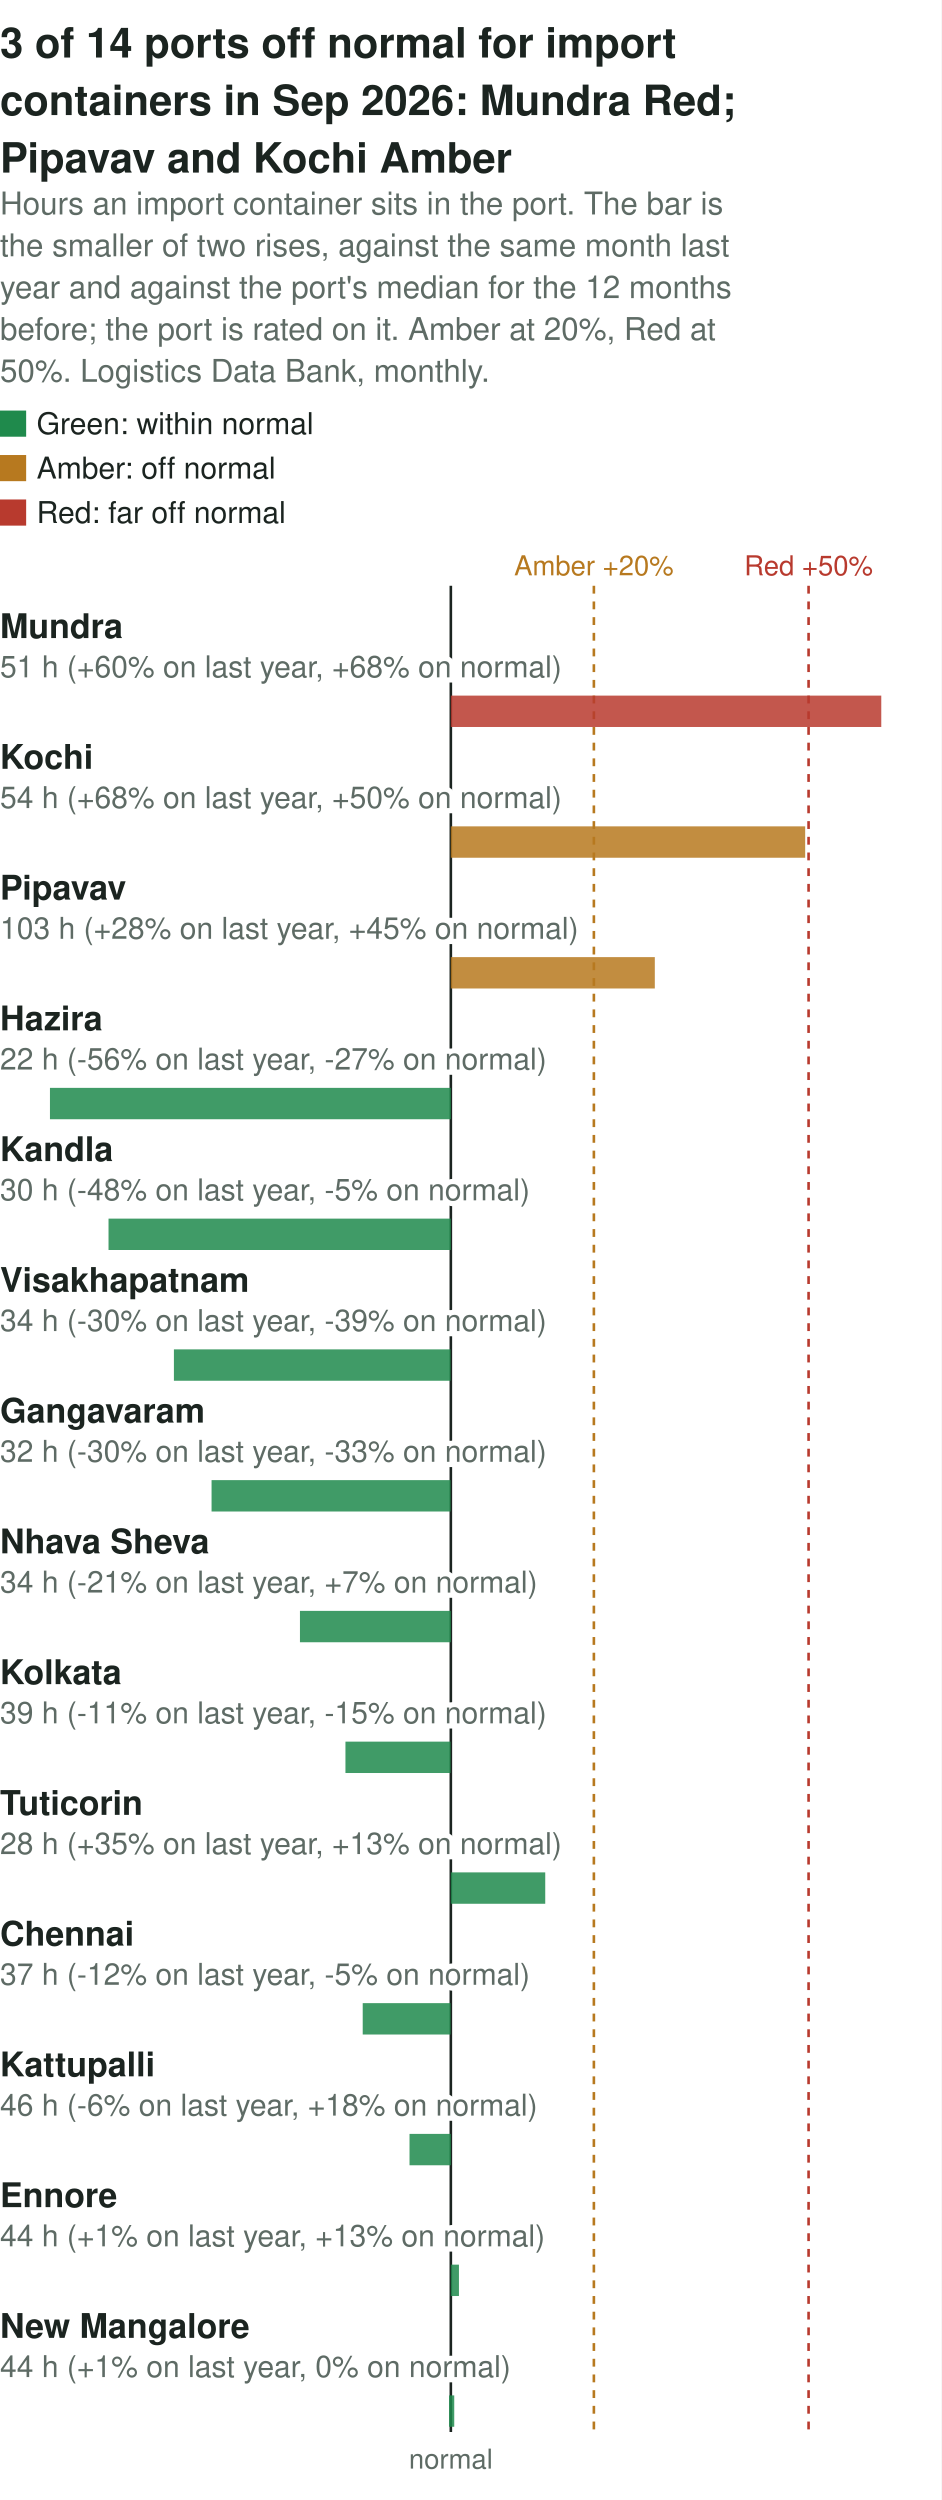
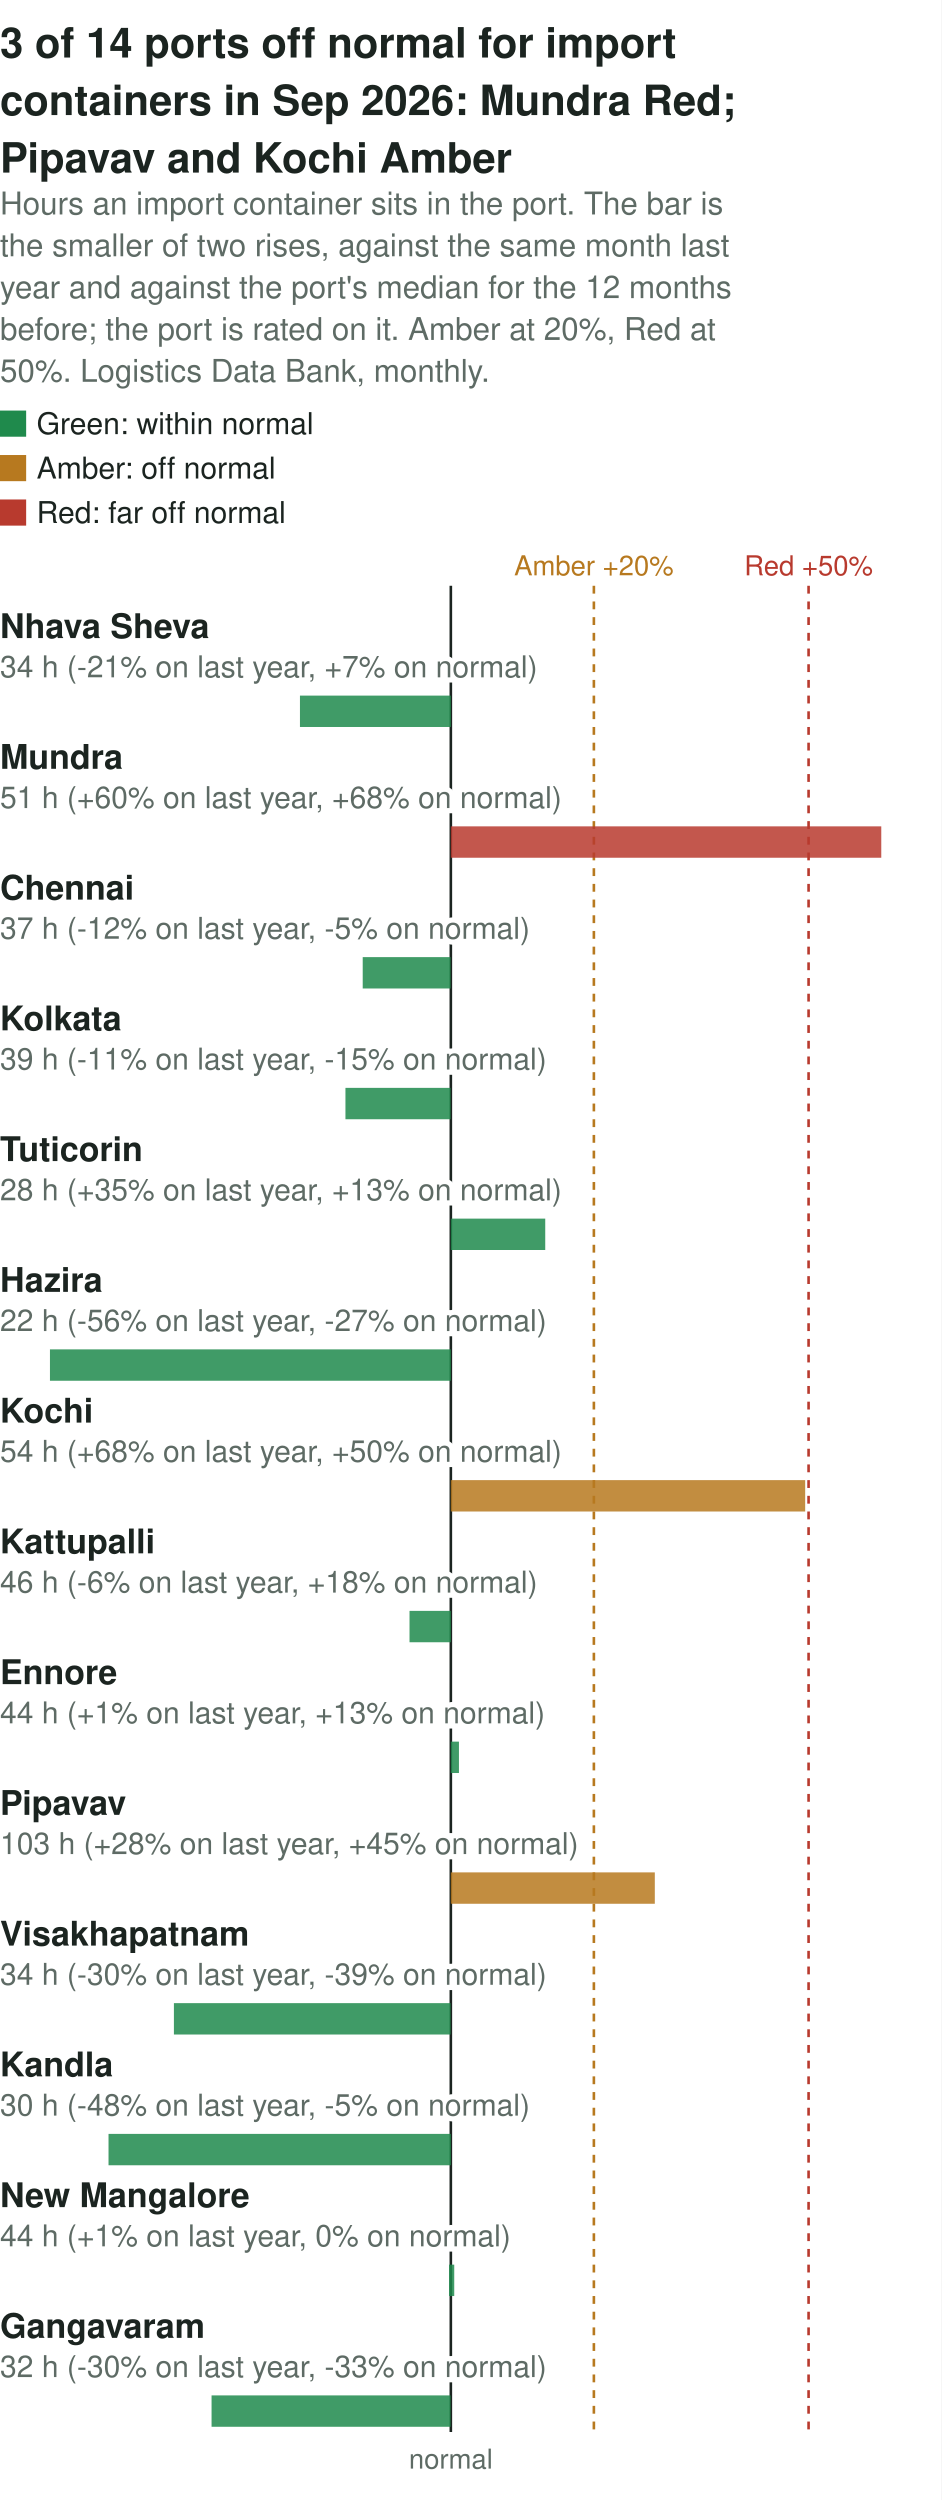
<svg xmlns="http://www.w3.org/2000/svg" width="360" height="956" viewBox="0 0 360 956">
  <rect width="100%" height="100%" fill="#fff" />
  <text x="0" y="22" font-family="IBM Plex Sans,Helvetica,Arial,sans-serif" font-size="16" font-weight="700" fill="#1B2420">3 of 14 ports off normal for import</text>
  <text x="0" y="44" font-family="IBM Plex Sans,Helvetica,Arial,sans-serif" font-size="16" font-weight="700" fill="#1B2420">containers in Sep 2026: Mundra Red;</text>
  <text x="0" y="66" font-family="IBM Plex Sans,Helvetica,Arial,sans-serif" font-size="16" font-weight="700" fill="#1B2420">Pipavav and Kochi Amber</text>
  <text x="0" y="82" font-family="IBM Plex Sans,Helvetica,Arial,sans-serif" font-size="12" fill="#5E6B65">Hours an import container sits in the port. The bar is</text>
  <text x="0" y="98" font-family="IBM Plex Sans,Helvetica,Arial,sans-serif" font-size="12" fill="#5E6B65">the smaller of two rises, against the same month last</text>
  <text x="0" y="114" font-family="IBM Plex Sans,Helvetica,Arial,sans-serif" font-size="12" fill="#5E6B65">year and against the port's median for the 12 months</text>
  <text x="0" y="130" font-family="IBM Plex Sans,Helvetica,Arial,sans-serif" font-size="12" fill="#5E6B65">before; the port is rated on it. Amber at 20%, Red at</text>
  <text x="0" y="146" font-family="IBM Plex Sans,Helvetica,Arial,sans-serif" font-size="12" fill="#5E6B65">50%. Logistics Data Bank, monthly.</text>
  <rect x="0" y="157" width="10" height="10" fill="#1F8A4C" />
  <text x="14" y="166" font-family="IBM Plex Sans,Helvetica,Arial,sans-serif" font-size="11.5" fill="#1B2420">Green: within normal</text>
  <rect x="0" y="174" width="10" height="10" fill="#B7791F" />
  <text x="14" y="183" font-family="IBM Plex Sans,Helvetica,Arial,sans-serif" font-size="11.5" fill="#1B2420">Amber: off normal</text>
  <rect x="0" y="191" width="10" height="10" fill="#B83A2E" />
  <text x="14" y="200" font-family="IBM Plex Sans,Helvetica,Arial,sans-serif" font-size="11.5" fill="#1B2420">Red: far off normal</text>
  <line x1="227.1" y1="224" x2="227.1" y2="930" stroke="#B7791F" stroke-dasharray="3 3" />
  <text x="227.1" y="220" text-anchor="middle" font-family="IBM Plex Sans,Helvetica,Arial,sans-serif" font-size="10.5" fill="#B7791F">Amber +20%</text>
  <line x1="309.2" y1="224" x2="309.2" y2="930" stroke="#B83A2E" stroke-dasharray="3 3" />
  <text x="309.2" y="220" text-anchor="middle" font-family="IBM Plex Sans,Helvetica,Arial,sans-serif" font-size="10.5" fill="#B83A2E">Red +50%</text>
  <line x1="172.4" y1="224" x2="172.4" y2="930" stroke="#1B2420" />
  <text x="172.4" y="944" text-anchor="middle" font-family="IBM Plex Sans,Helvetica,Arial,sans-serif" font-size="10.5" fill="#5E6B65">normal</text>
-   <text x="0" y="244" font-family="IBM Plex Sans,Helvetica,Arial,sans-serif" font-size="13" font-weight="700" fill="#1B2420" stroke="#fff" stroke-width="4" paint-order="stroke">Mundra</text>
-   <text x="0" y="259" font-family="IBM Plex Sans,Helvetica,Arial,sans-serif" font-size="11.5" fill="#5E6B65" stroke="#fff" stroke-width="4" paint-order="stroke">51 h (+60% on last year, +68% on normal)</text>
-   <rect x="172.4" y="266" width="164.6" height="12" fill="#B83A2E" opacity=".85" />
-   <text x="0" y="294" font-family="IBM Plex Sans,Helvetica,Arial,sans-serif" font-size="13" font-weight="700" fill="#1B2420" stroke="#fff" stroke-width="4" paint-order="stroke">Kochi</text>
-   <text x="0" y="309" font-family="IBM Plex Sans,Helvetica,Arial,sans-serif" font-size="11.5" fill="#5E6B65" stroke="#fff" stroke-width="4" paint-order="stroke">54 h (+68% on last year, +50% on normal)</text>
-   <rect x="172.4" y="316" width="135.5" height="12" fill="#B7791F" opacity=".85" />
-   <text x="0" y="344" font-family="IBM Plex Sans,Helvetica,Arial,sans-serif" font-size="13" font-weight="700" fill="#1B2420" stroke="#fff" stroke-width="4" paint-order="stroke">Pipavav</text>
-   <text x="0" y="359" font-family="IBM Plex Sans,Helvetica,Arial,sans-serif" font-size="11.5" fill="#5E6B65" stroke="#fff" stroke-width="4" paint-order="stroke">103 h (+28% on last year, +45% on normal)</text>
-   <rect x="172.4" y="366" width="78.0" height="12" fill="#B7791F" opacity=".85" />
-   <text x="0" y="394" font-family="IBM Plex Sans,Helvetica,Arial,sans-serif" font-size="13" font-weight="700" fill="#1B2420" stroke="#fff" stroke-width="4" paint-order="stroke">Hazira</text>
-   <text x="0" y="409" font-family="IBM Plex Sans,Helvetica,Arial,sans-serif" font-size="11.5" fill="#5E6B65" stroke="#fff" stroke-width="4" paint-order="stroke">22 h (-56% on last year, -27% on normal)</text>
-   <rect x="19.1" y="416" width="153.3" height="12" fill="#1F8A4C" opacity=".85" />
-   <text x="0" y="444" font-family="IBM Plex Sans,Helvetica,Arial,sans-serif" font-size="13" font-weight="700" fill="#1B2420" stroke="#fff" stroke-width="4" paint-order="stroke">Kandla</text>
-   <text x="0" y="459" font-family="IBM Plex Sans,Helvetica,Arial,sans-serif" font-size="11.5" fill="#5E6B65" stroke="#fff" stroke-width="4" paint-order="stroke">30 h (-48% on last year, -5% on normal)</text>
-   <rect x="41.5" y="466" width="130.9" height="12" fill="#1F8A4C" opacity=".85" />
-   <text x="0" y="494" font-family="IBM Plex Sans,Helvetica,Arial,sans-serif" font-size="13" font-weight="700" fill="#1B2420" stroke="#fff" stroke-width="4" paint-order="stroke">Visakhapatnam</text>
-   <text x="0" y="509" font-family="IBM Plex Sans,Helvetica,Arial,sans-serif" font-size="11.5" fill="#5E6B65" stroke="#fff" stroke-width="4" paint-order="stroke">34 h (-30% on last year, -39% on normal)</text>
-   <rect x="66.5" y="516" width="105.8" height="12" fill="#1F8A4C" opacity=".85" />
-   <text x="0" y="544" font-family="IBM Plex Sans,Helvetica,Arial,sans-serif" font-size="13" font-weight="700" fill="#1B2420" stroke="#fff" stroke-width="4" paint-order="stroke">Gangavaram</text>
-   <text x="0" y="559" font-family="IBM Plex Sans,Helvetica,Arial,sans-serif" font-size="11.5" fill="#5E6B65" stroke="#fff" stroke-width="4" paint-order="stroke">32 h (-30% on last year, -33% on normal)</text>
-   <rect x="80.9" y="566" width="91.4" height="12" fill="#1F8A4C" opacity=".85" />
-   <text x="0" y="594" font-family="IBM Plex Sans,Helvetica,Arial,sans-serif" font-size="13" font-weight="700" fill="#1B2420" stroke="#fff" stroke-width="4" paint-order="stroke">Nhava Sheva</text>
-   <text x="0" y="609" font-family="IBM Plex Sans,Helvetica,Arial,sans-serif" font-size="11.5" fill="#5E6B65" stroke="#fff" stroke-width="4" paint-order="stroke">34 h (-21% on last year, +7% on normal)</text>
-   <rect x="114.7" y="616" width="57.7" height="12" fill="#1F8A4C" opacity=".85" />
-   <text x="0" y="644" font-family="IBM Plex Sans,Helvetica,Arial,sans-serif" font-size="13" font-weight="700" fill="#1B2420" stroke="#fff" stroke-width="4" paint-order="stroke">Kolkata</text>
-   <text x="0" y="659" font-family="IBM Plex Sans,Helvetica,Arial,sans-serif" font-size="11.5" fill="#5E6B65" stroke="#fff" stroke-width="4" paint-order="stroke">39 h (-11% on last year, -15% on normal)</text>
-   <rect x="132.1" y="666" width="40.2" height="12" fill="#1F8A4C" opacity=".85" />
-   <text x="0" y="694" font-family="IBM Plex Sans,Helvetica,Arial,sans-serif" font-size="13" font-weight="700" fill="#1B2420" stroke="#fff" stroke-width="4" paint-order="stroke">Tuticorin</text>
-   <text x="0" y="709" font-family="IBM Plex Sans,Helvetica,Arial,sans-serif" font-size="11.5" fill="#5E6B65" stroke="#fff" stroke-width="4" paint-order="stroke">28 h (+35% on last year, +13% on normal)</text>
-   <rect x="172.4" y="716" width="36.1" height="12" fill="#1F8A4C" opacity=".85" />
-   <text x="0" y="744" font-family="IBM Plex Sans,Helvetica,Arial,sans-serif" font-size="13" font-weight="700" fill="#1B2420" stroke="#fff" stroke-width="4" paint-order="stroke">Chennai</text>
-   <text x="0" y="759" font-family="IBM Plex Sans,Helvetica,Arial,sans-serif" font-size="11.5" fill="#5E6B65" stroke="#fff" stroke-width="4" paint-order="stroke">37 h (-12% on last year, -5% on normal)</text>
-   <rect x="138.7" y="766" width="33.6" height="12" fill="#1F8A4C" opacity=".85" />
-   <text x="0" y="794" font-family="IBM Plex Sans,Helvetica,Arial,sans-serif" font-size="13" font-weight="700" fill="#1B2420" stroke="#fff" stroke-width="4" paint-order="stroke">Kattupalli</text>
-   <text x="0" y="809" font-family="IBM Plex Sans,Helvetica,Arial,sans-serif" font-size="11.5" fill="#5E6B65" stroke="#fff" stroke-width="4" paint-order="stroke">46 h (-6% on last year, +18% on normal)</text>
-   <rect x="156.6" y="816" width="15.8" height="12" fill="#1F8A4C" opacity=".85" />
-   <text x="0" y="844" font-family="IBM Plex Sans,Helvetica,Arial,sans-serif" font-size="13" font-weight="700" fill="#1B2420" stroke="#fff" stroke-width="4" paint-order="stroke">Ennore</text>
-   <text x="0" y="859" font-family="IBM Plex Sans,Helvetica,Arial,sans-serif" font-size="11.5" fill="#5E6B65" stroke="#fff" stroke-width="4" paint-order="stroke">44 h (+1% on last year, +13% on normal)</text>
-   <rect x="172.4" y="866" width="3.1" height="12" fill="#1F8A4C" opacity=".85" />
-   <text x="0" y="894" font-family="IBM Plex Sans,Helvetica,Arial,sans-serif" font-size="13" font-weight="700" fill="#1B2420" stroke="#fff" stroke-width="4" paint-order="stroke">New Mangalore</text>
-   <text x="0" y="909" font-family="IBM Plex Sans,Helvetica,Arial,sans-serif" font-size="11.5" fill="#5E6B65" stroke="#fff" stroke-width="4" paint-order="stroke">44 h (+1% on last year, 0% on normal)</text>
-   <rect x="171.7" y="916" width="2.0" height="12" fill="#1F8A4C" opacity=".85" />
+   <text x="0" y="244" font-family="IBM Plex Sans,Helvetica,Arial,sans-serif" font-size="13" font-weight="700" fill="#1B2420" stroke="#fff" stroke-width="4" paint-order="stroke">Nhava Sheva</text>
+   <text x="0" y="259" font-family="IBM Plex Sans,Helvetica,Arial,sans-serif" font-size="11.5" fill="#5E6B65" stroke="#fff" stroke-width="4" paint-order="stroke">34 h (-21% on last year, +7% on normal)</text>
+   <rect x="114.7" y="266" width="57.7" height="12" fill="#1F8A4C" opacity=".85" />
+   <text x="0" y="294" font-family="IBM Plex Sans,Helvetica,Arial,sans-serif" font-size="13" font-weight="700" fill="#1B2420" stroke="#fff" stroke-width="4" paint-order="stroke">Mundra</text>
+   <text x="0" y="309" font-family="IBM Plex Sans,Helvetica,Arial,sans-serif" font-size="11.5" fill="#5E6B65" stroke="#fff" stroke-width="4" paint-order="stroke">51 h (+60% on last year, +68% on normal)</text>
+   <rect x="172.4" y="316" width="164.6" height="12" fill="#B83A2E" opacity=".85" />
+   <text x="0" y="344" font-family="IBM Plex Sans,Helvetica,Arial,sans-serif" font-size="13" font-weight="700" fill="#1B2420" stroke="#fff" stroke-width="4" paint-order="stroke">Chennai</text>
+   <text x="0" y="359" font-family="IBM Plex Sans,Helvetica,Arial,sans-serif" font-size="11.5" fill="#5E6B65" stroke="#fff" stroke-width="4" paint-order="stroke">37 h (-12% on last year, -5% on normal)</text>
+   <rect x="138.7" y="366" width="33.6" height="12" fill="#1F8A4C" opacity=".85" />
+   <text x="0" y="394" font-family="IBM Plex Sans,Helvetica,Arial,sans-serif" font-size="13" font-weight="700" fill="#1B2420" stroke="#fff" stroke-width="4" paint-order="stroke">Kolkata</text>
+   <text x="0" y="409" font-family="IBM Plex Sans,Helvetica,Arial,sans-serif" font-size="11.5" fill="#5E6B65" stroke="#fff" stroke-width="4" paint-order="stroke">39 h (-11% on last year, -15% on normal)</text>
+   <rect x="132.1" y="416" width="40.2" height="12" fill="#1F8A4C" opacity=".85" />
+   <text x="0" y="444" font-family="IBM Plex Sans,Helvetica,Arial,sans-serif" font-size="13" font-weight="700" fill="#1B2420" stroke="#fff" stroke-width="4" paint-order="stroke">Tuticorin</text>
+   <text x="0" y="459" font-family="IBM Plex Sans,Helvetica,Arial,sans-serif" font-size="11.5" fill="#5E6B65" stroke="#fff" stroke-width="4" paint-order="stroke">28 h (+35% on last year, +13% on normal)</text>
+   <rect x="172.4" y="466" width="36.1" height="12" fill="#1F8A4C" opacity=".85" />
+   <text x="0" y="494" font-family="IBM Plex Sans,Helvetica,Arial,sans-serif" font-size="13" font-weight="700" fill="#1B2420" stroke="#fff" stroke-width="4" paint-order="stroke">Hazira</text>
+   <text x="0" y="509" font-family="IBM Plex Sans,Helvetica,Arial,sans-serif" font-size="11.5" fill="#5E6B65" stroke="#fff" stroke-width="4" paint-order="stroke">22 h (-56% on last year, -27% on normal)</text>
+   <rect x="19.1" y="516" width="153.3" height="12" fill="#1F8A4C" opacity=".85" />
+   <text x="0" y="544" font-family="IBM Plex Sans,Helvetica,Arial,sans-serif" font-size="13" font-weight="700" fill="#1B2420" stroke="#fff" stroke-width="4" paint-order="stroke">Kochi</text>
+   <text x="0" y="559" font-family="IBM Plex Sans,Helvetica,Arial,sans-serif" font-size="11.5" fill="#5E6B65" stroke="#fff" stroke-width="4" paint-order="stroke">54 h (+68% on last year, +50% on normal)</text>
+   <rect x="172.4" y="566" width="135.5" height="12" fill="#B7791F" opacity=".85" />
+   <text x="0" y="594" font-family="IBM Plex Sans,Helvetica,Arial,sans-serif" font-size="13" font-weight="700" fill="#1B2420" stroke="#fff" stroke-width="4" paint-order="stroke">Kattupalli</text>
+   <text x="0" y="609" font-family="IBM Plex Sans,Helvetica,Arial,sans-serif" font-size="11.5" fill="#5E6B65" stroke="#fff" stroke-width="4" paint-order="stroke">46 h (-6% on last year, +18% on normal)</text>
+   <rect x="156.6" y="616" width="15.8" height="12" fill="#1F8A4C" opacity=".85" />
+   <text x="0" y="644" font-family="IBM Plex Sans,Helvetica,Arial,sans-serif" font-size="13" font-weight="700" fill="#1B2420" stroke="#fff" stroke-width="4" paint-order="stroke">Ennore</text>
+   <text x="0" y="659" font-family="IBM Plex Sans,Helvetica,Arial,sans-serif" font-size="11.5" fill="#5E6B65" stroke="#fff" stroke-width="4" paint-order="stroke">44 h (+1% on last year, +13% on normal)</text>
+   <rect x="172.4" y="666" width="3.1" height="12" fill="#1F8A4C" opacity=".85" />
+   <text x="0" y="694" font-family="IBM Plex Sans,Helvetica,Arial,sans-serif" font-size="13" font-weight="700" fill="#1B2420" stroke="#fff" stroke-width="4" paint-order="stroke">Pipavav</text>
+   <text x="0" y="709" font-family="IBM Plex Sans,Helvetica,Arial,sans-serif" font-size="11.5" fill="#5E6B65" stroke="#fff" stroke-width="4" paint-order="stroke">103 h (+28% on last year, +45% on normal)</text>
+   <rect x="172.4" y="716" width="78.0" height="12" fill="#B7791F" opacity=".85" />
+   <text x="0" y="744" font-family="IBM Plex Sans,Helvetica,Arial,sans-serif" font-size="13" font-weight="700" fill="#1B2420" stroke="#fff" stroke-width="4" paint-order="stroke">Visakhapatnam</text>
+   <text x="0" y="759" font-family="IBM Plex Sans,Helvetica,Arial,sans-serif" font-size="11.5" fill="#5E6B65" stroke="#fff" stroke-width="4" paint-order="stroke">34 h (-30% on last year, -39% on normal)</text>
+   <rect x="66.5" y="766" width="105.8" height="12" fill="#1F8A4C" opacity=".85" />
+   <text x="0" y="794" font-family="IBM Plex Sans,Helvetica,Arial,sans-serif" font-size="13" font-weight="700" fill="#1B2420" stroke="#fff" stroke-width="4" paint-order="stroke">Kandla</text>
+   <text x="0" y="809" font-family="IBM Plex Sans,Helvetica,Arial,sans-serif" font-size="11.5" fill="#5E6B65" stroke="#fff" stroke-width="4" paint-order="stroke">30 h (-48% on last year, -5% on normal)</text>
+   <rect x="41.5" y="816" width="130.9" height="12" fill="#1F8A4C" opacity=".85" />
+   <text x="0" y="844" font-family="IBM Plex Sans,Helvetica,Arial,sans-serif" font-size="13" font-weight="700" fill="#1B2420" stroke="#fff" stroke-width="4" paint-order="stroke">New Mangalore</text>
+   <text x="0" y="859" font-family="IBM Plex Sans,Helvetica,Arial,sans-serif" font-size="11.5" fill="#5E6B65" stroke="#fff" stroke-width="4" paint-order="stroke">44 h (+1% on last year, 0% on normal)</text>
+   <rect x="171.7" y="866" width="2.0" height="12" fill="#1F8A4C" opacity=".85" />
+   <text x="0" y="894" font-family="IBM Plex Sans,Helvetica,Arial,sans-serif" font-size="13" font-weight="700" fill="#1B2420" stroke="#fff" stroke-width="4" paint-order="stroke">Gangavaram</text>
+   <text x="0" y="909" font-family="IBM Plex Sans,Helvetica,Arial,sans-serif" font-size="11.5" fill="#5E6B65" stroke="#fff" stroke-width="4" paint-order="stroke">32 h (-30% on last year, -33% on normal)</text>
+   <rect x="80.9" y="916" width="91.4" height="12" fill="#1F8A4C" opacity=".85" />
</svg>
